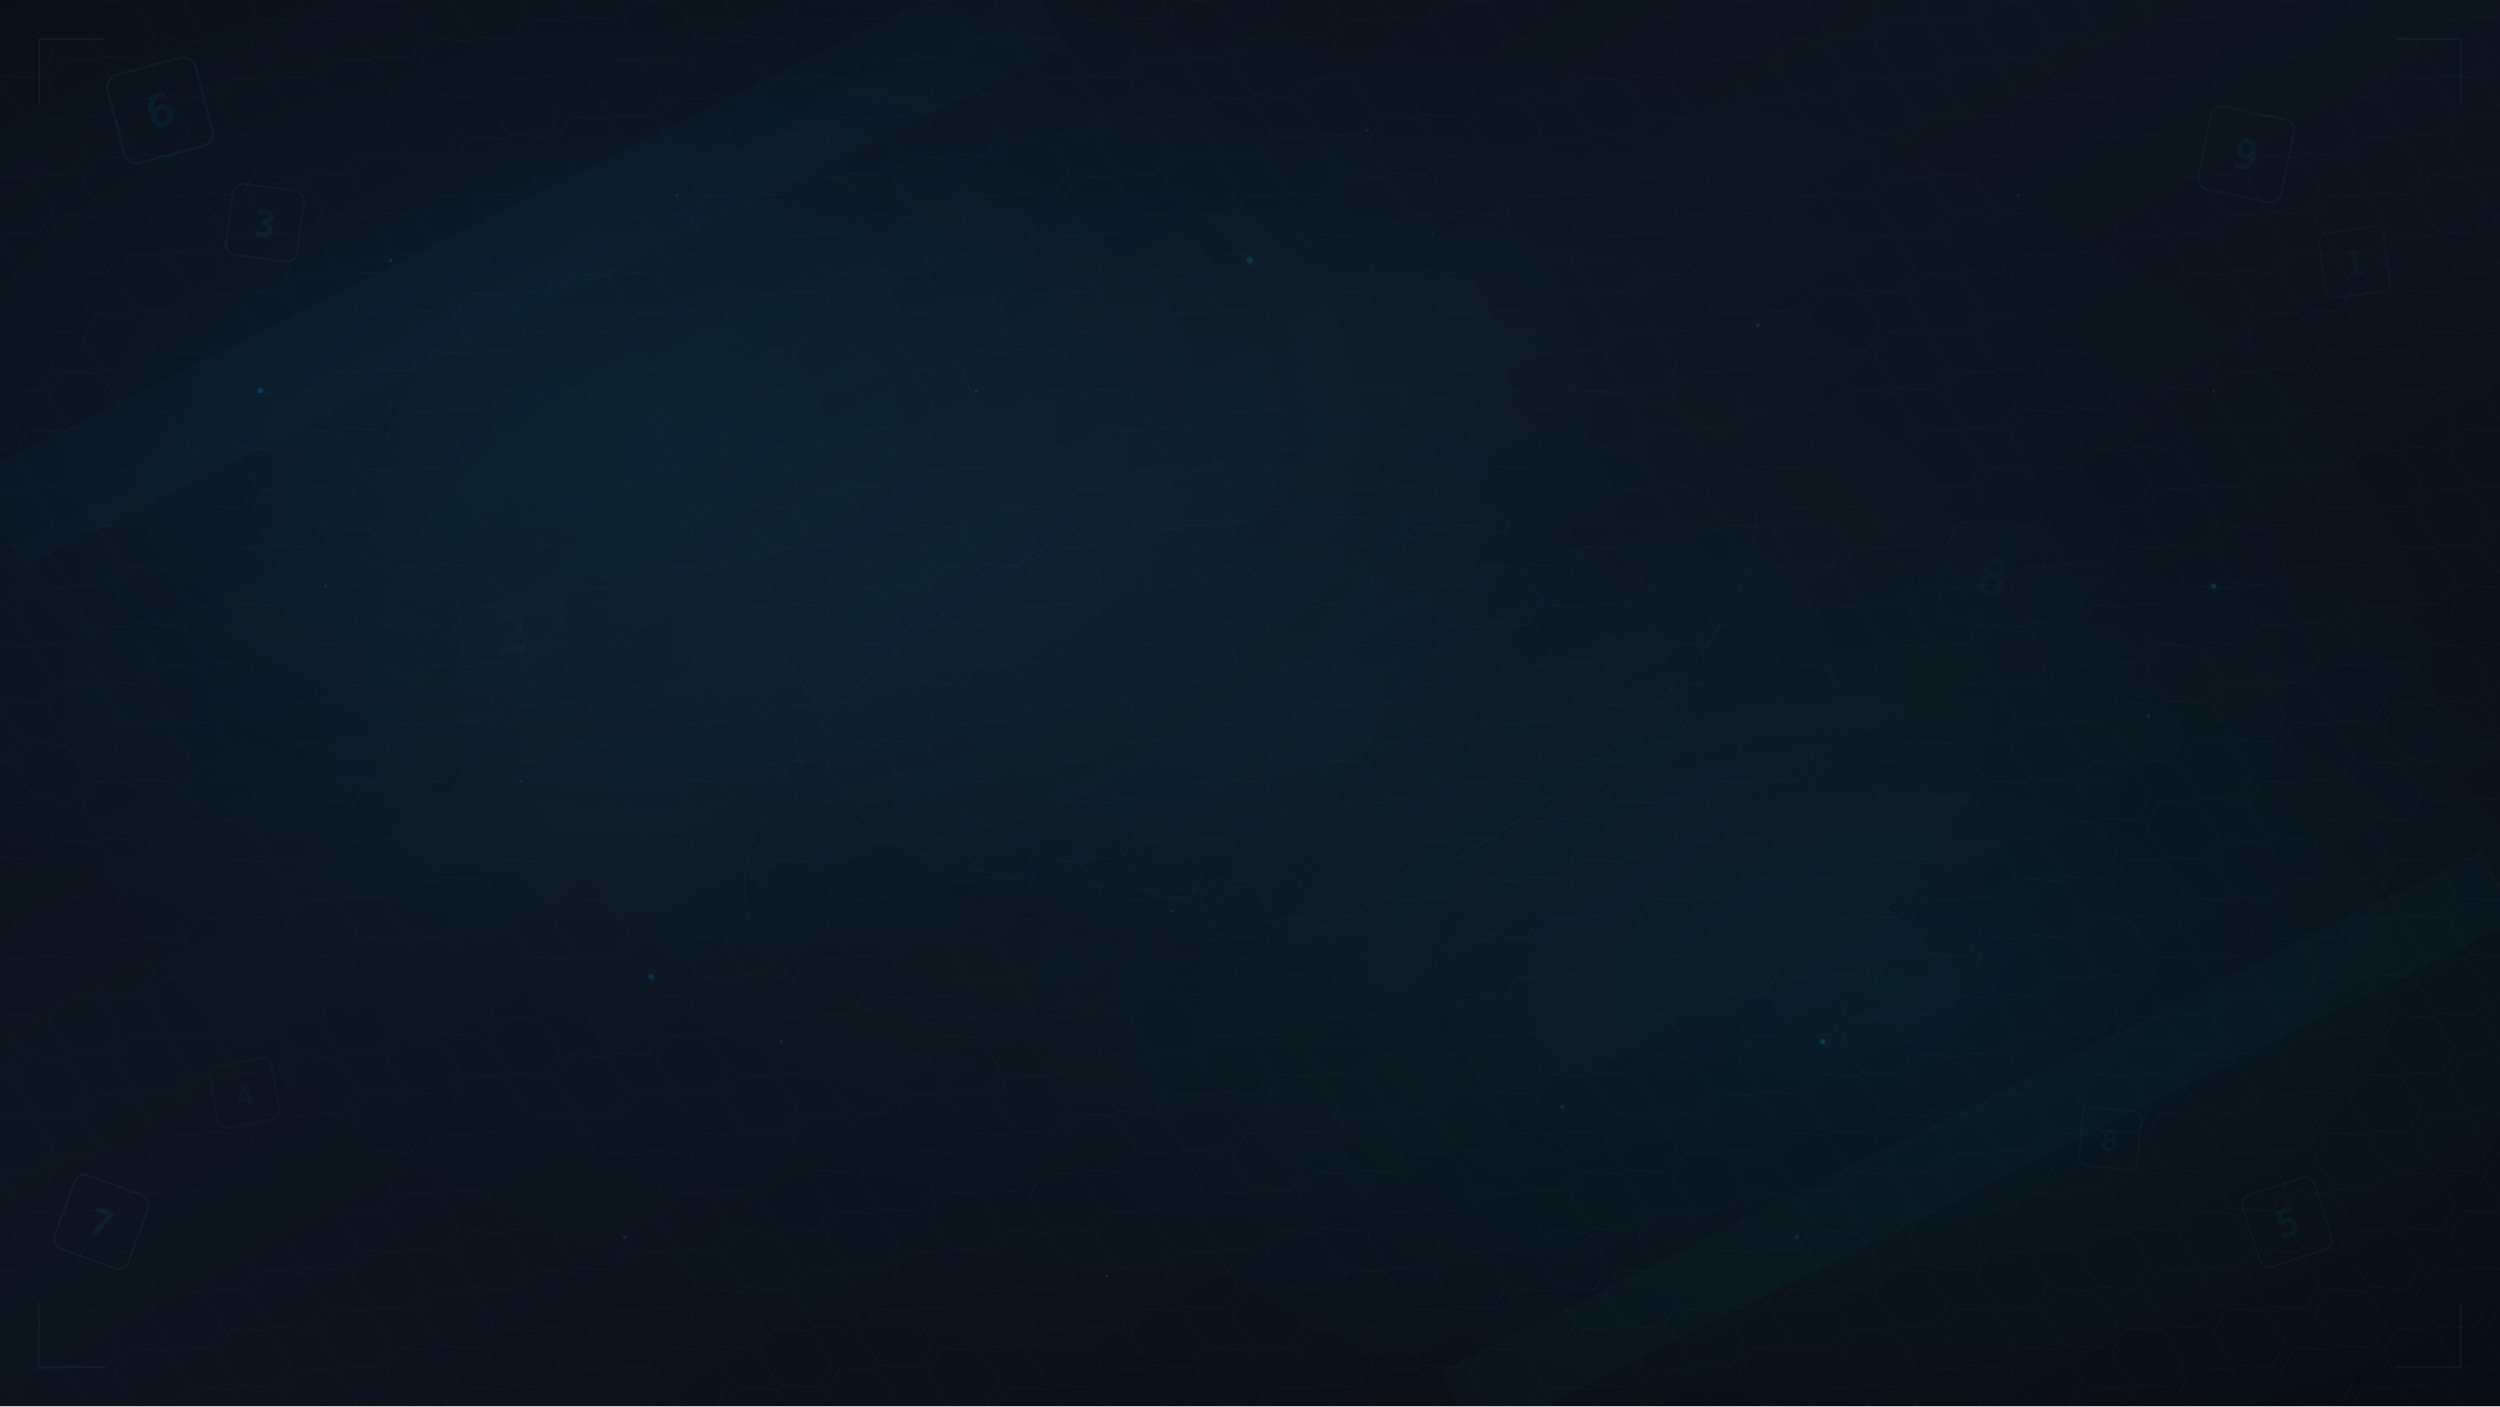
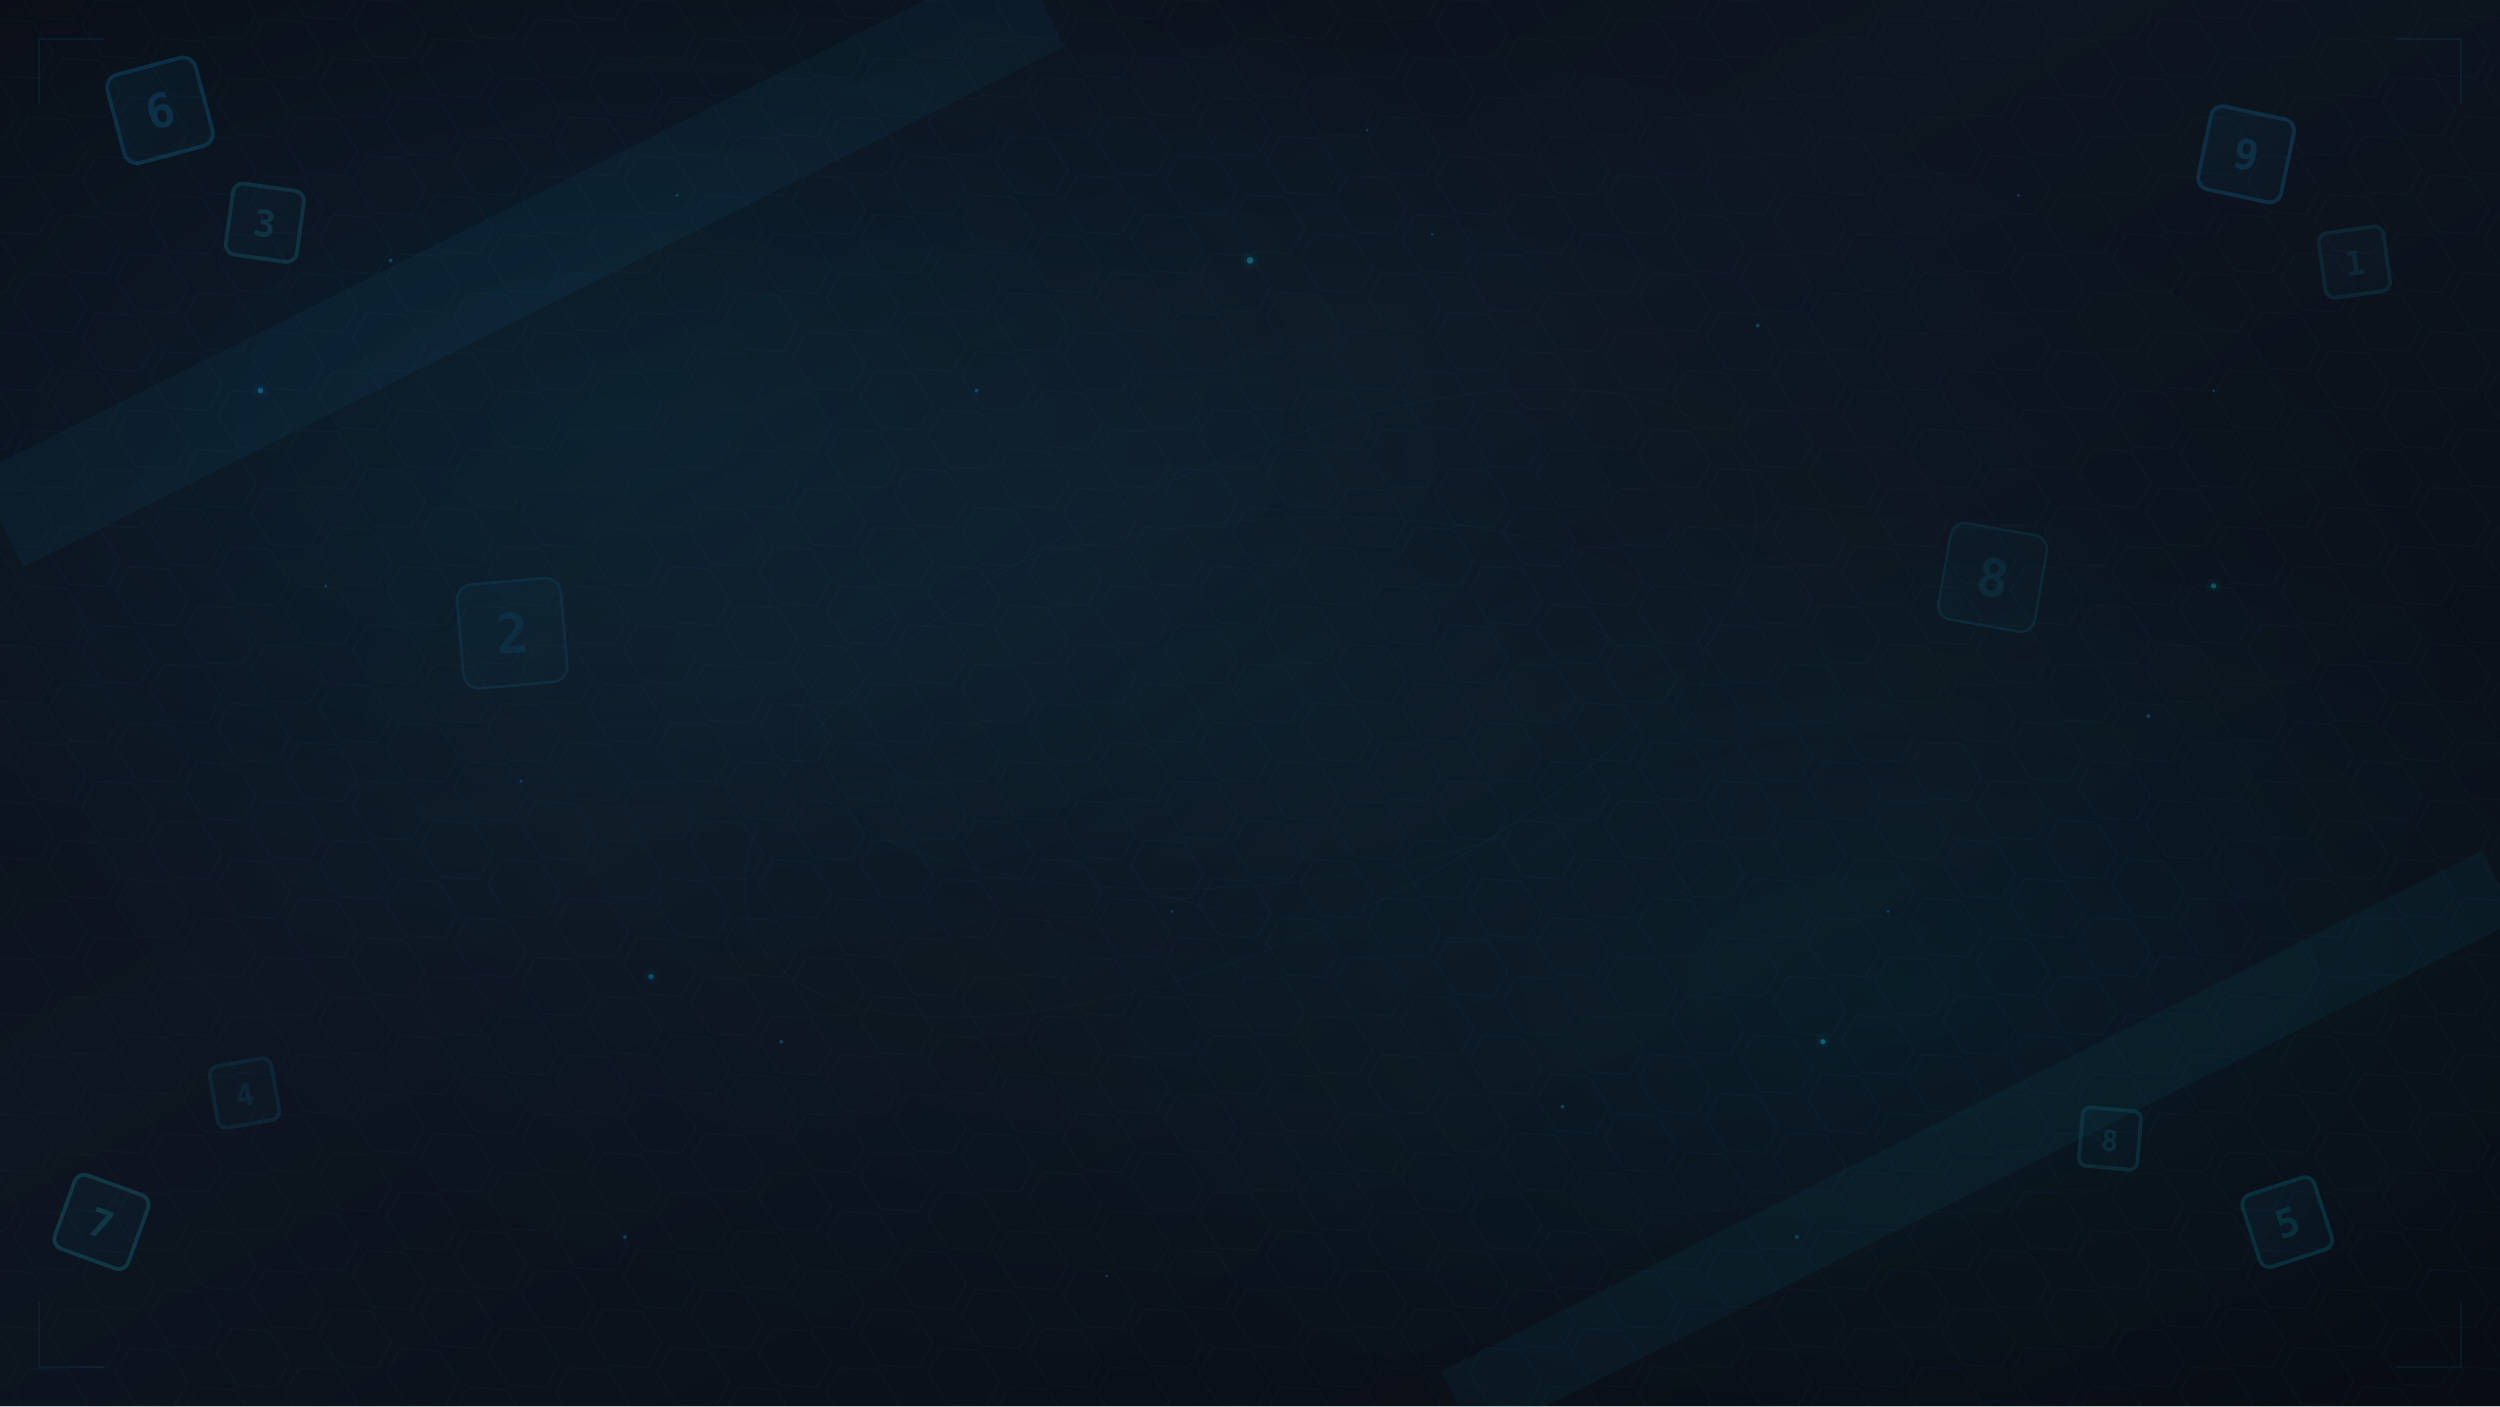
<svg xmlns="http://www.w3.org/2000/svg" width="1920" height="1080" viewBox="0 0 1920 1080">
  <defs>
    <linearGradient id="bg" x1="0" y1="0" x2="1" y2="1">
      <stop offset="0%" stop-color="#0a0e17" />
      <stop offset="40%" stop-color="#0d1520" />
      <stop offset="100%" stop-color="#080c14" />
    </linearGradient>
    <radialGradient id="glow1" cx="25%" cy="30%" r="40%">
      <stop offset="0%" stop-color="#0ea5e9" stop-opacity="0.08" />
      <stop offset="100%" stop-color="#0ea5e9" stop-opacity="0" />
    </radialGradient>
    <radialGradient id="glow2" cx="75%" cy="70%" r="35%">
      <stop offset="0%" stop-color="#06b6d4" stop-opacity="0.06" />
      <stop offset="100%" stop-color="#06b6d4" stop-opacity="0" />
    </radialGradient>
    <radialGradient id="glow3" cx="50%" cy="50%" r="50%">
      <stop offset="0%" stop-color="#22d3ee" stop-opacity="0.04" />
      <stop offset="100%" stop-color="#22d3ee" stop-opacity="0" />
    </radialGradient>
    <linearGradient id="diceGrad" x1="0" y1="0" x2="1" y2="1">
-       <stop offset="0%" stop-color="#0ea5e9" stop-opacity="0.12" />
-       <stop offset="100%" stop-color="#06b6d4" stop-opacity="0.06" />
+       <stop offset="0%" stop-color="#0ea5e9" stop-opacity="0.3" />
+       <stop offset="100%" stop-color="#06b6d4" stop-opacity="0.15" />
    </linearGradient>
    <filter id="glow" x="-50%" y="-50%" width="200%" height="200%">
      <feGaussianBlur stdDeviation="3" result="blur" />
      <feMerge>
+         <feMergeNode in="blur" />
+         <feMergeNode in="SourceGraphic" />
+       </feMerge>
+     </filter>
+     <filter id="textGlow" x="-50%" y="-50%" width="200%" height="200%">
+       <feGaussianBlur stdDeviation="8" result="blur" />
+       <feMerge>
+         <feMergeNode in="blur" />
        <feMergeNode in="blur" />
        <feMergeNode in="SourceGraphic" />
      </feMerge>
    </filter>
    <pattern id="hexGrid" x="0" y="0" width="60" height="52" patternUnits="userSpaceOnUse" patternTransform="rotate(30)">
      <polygon points="30,2 56,15 56,37 30,50 4,37 4,15" fill="none" stroke="#1e3a5f" stroke-width="0.4" opacity="0.25" />
    </pattern>
  </defs>
  <rect width="1920" height="1080" fill="url(#bg)" />
  <rect width="1920" height="1080" fill="url(#hexGrid)" />
  <rect width="1920" height="1080" fill="url(#glow1)" />
  <rect width="1920" height="1080" fill="url(#glow2)" />
  <rect width="1920" height="1080" fill="url(#glow3)" />
-   <g transform="translate(80, 60) rotate(-15)" opacity="0.07">
-     <rect width="70" height="70" rx="10" fill="none" stroke="#0ea5e9" stroke-width="2" />
+   <g transform="translate(80, 60) rotate(-15)" opacity="0.2">
+     <rect width="70" height="70" rx="10" fill="url(#diceGrad)" stroke="#0ea5e9" stroke-width="3" />
    <text x="35" y="48" text-anchor="middle" fill="#0ea5e9" font-family="monospace" font-size="36" font-weight="bold">6</text>
  </g>
-   <g transform="translate(180, 140) rotate(8)" opacity="0.05">
-     <rect width="55" height="55" rx="8" fill="none" stroke="#22d3ee" stroke-width="1.5" />
+   <g transform="translate(180, 140) rotate(8)" opacity="0.15">
+     <rect width="55" height="55" rx="8" fill="url(#diceGrad)" stroke="#22d3ee" stroke-width="3" />
    <text x="27.5" y="38" text-anchor="middle" fill="#22d3ee" font-family="monospace" font-size="28" font-weight="bold">3</text>
  </g>
-   <g transform="translate(1700, 80) rotate(12)" opacity="0.06">
-     <rect width="65" height="65" rx="9" fill="none" stroke="#0ea5e9" stroke-width="1.5" />
+   <g transform="translate(1700, 80) rotate(12)" opacity="0.18">
+     <rect width="65" height="65" rx="9" fill="url(#diceGrad)" stroke="#0ea5e9" stroke-width="3" />
    <text x="32.5" y="44" text-anchor="middle" fill="#0ea5e9" font-family="monospace" font-size="32" font-weight="bold">9</text>
  </g>
-   <g transform="translate(1780, 180) rotate(-8)" opacity="0.04">
-     <rect width="50" height="50" rx="7" fill="none" stroke="#06b6d4" stroke-width="1.5" />
+   <g transform="translate(1780, 180) rotate(-8)" opacity="0.12">
+     <rect width="50" height="50" rx="7" fill="url(#diceGrad)" stroke="#06b6d4" stroke-width="3" />
    <text x="25" y="35" text-anchor="middle" fill="#06b6d4" font-family="monospace" font-size="26" font-weight="bold">1</text>
  </g>
-   <g transform="translate(60, 900) rotate(20)" opacity="0.06">
-     <rect width="60" height="60" rx="8" fill="none" stroke="#22d3ee" stroke-width="1.5" />
+   <g transform="translate(60, 900) rotate(20)" opacity="0.18">
+     <rect width="60" height="60" rx="8" fill="url(#diceGrad)" stroke="#22d3ee" stroke-width="3" />
    <text x="30" y="42" text-anchor="middle" fill="#22d3ee" font-family="monospace" font-size="30" font-weight="bold">7</text>
  </g>
-   <g transform="translate(160, 820) rotate(-10)" opacity="0.04">
-     <rect width="48" height="48" rx="7" fill="none" stroke="#0ea5e9" stroke-width="1.5" />
+   <g transform="translate(160, 820) rotate(-10)" opacity="0.12">
+     <rect width="48" height="48" rx="7" fill="url(#diceGrad)" stroke="#0ea5e9" stroke-width="3" />
    <text x="24" y="34" text-anchor="middle" fill="#0ea5e9" font-family="monospace" font-size="24" font-weight="bold">4</text>
  </g>
-   <g transform="translate(1720, 920) rotate(-18)" opacity="0.06">
-     <rect width="58" height="58" rx="8" fill="none" stroke="#06b6d4" stroke-width="1.5" />
+   <g transform="translate(1720, 920) rotate(-18)" opacity="0.18">
+     <rect width="58" height="58" rx="8" fill="url(#diceGrad)" stroke="#06b6d4" stroke-width="3" />
    <text x="29" y="40" text-anchor="middle" fill="#06b6d4" font-family="monospace" font-size="30" font-weight="bold">5</text>
  </g>
-   <g transform="translate(1600, 850) rotate(5)" opacity="0.04">
-     <rect width="45" height="45" rx="6" fill="none" stroke="#22d3ee" stroke-width="1.5" />
+   <g transform="translate(1600, 850) rotate(5)" opacity="0.12">
+     <rect width="45" height="45" rx="6" fill="url(#diceGrad)" stroke="#22d3ee" stroke-width="3" />
    <text x="22.5" y="32" text-anchor="middle" fill="#22d3ee" font-family="monospace" font-size="22" font-weight="bold">8</text>
  </g>
-   <g transform="translate(350, 450) rotate(-5)" opacity="0.035">
-     <rect width="80" height="80" rx="12" fill="url(#diceGrad)" stroke="#0ea5e9" stroke-width="1" />
+   <g transform="translate(350, 450) rotate(-5)" opacity="0.12">
+     <rect width="80" height="80" rx="12" fill="url(#diceGrad)" stroke="#0ea5e9" stroke-width="2" />
    <text x="40" y="55" text-anchor="middle" fill="#0ea5e9" font-family="monospace" font-size="42" font-weight="bold">2</text>
  </g>
-   <g transform="translate(1500, 400) rotate(10)" opacity="0.035">
-     <rect width="75" height="75" rx="11" fill="url(#diceGrad)" stroke="#06b6d4" stroke-width="1" />
+   <g transform="translate(1500, 400) rotate(10)" opacity="0.12">
+     <rect width="75" height="75" rx="11" fill="url(#diceGrad)" stroke="#06b6d4" stroke-width="2" />
    <text x="37.5" y="52" text-anchor="middle" fill="#06b6d4" font-family="monospace" font-size="40" font-weight="bold">8</text>
  </g>
  <g transform="translate(960, 540)" opacity="0.04">
    <ellipse cx="0" cy="0" rx="420" ry="180" fill="none" stroke="#0ea5e9" stroke-width="0.8" transform="rotate(-25)" />
    <ellipse cx="0" cy="0" rx="380" ry="160" fill="none" stroke="#06b6d4" stroke-width="0.5" transform="rotate(15)" />
    <ellipse cx="0" cy="0" rx="350" ry="140" fill="none" stroke="#22d3ee" stroke-width="0.5" transform="rotate(-5)" />
  </g>
-   <g opacity="0.15" fill="#0ea5e9">
+   <g opacity="0.3" fill="#0ea5e9">
    <circle cx="300" cy="200" r="1.5" />
    <circle cx="520" cy="150" r="1" />
    <circle cx="750" cy="300" r="1.5" />
    <circle cx="1100" cy="180" r="1" />
    <circle cx="1350" cy="250" r="1.5" />
    <circle cx="1550" cy="150" r="1" />
    <circle cx="400" cy="600" r="1" />
    <circle cx="600" cy="800" r="1.5" />
    <circle cx="900" cy="700" r="1" />
    <circle cx="1200" cy="850" r="1.5" />
    <circle cx="1450" cy="700" r="1" />
    <circle cx="1650" cy="550" r="1.5" />
    <circle cx="250" cy="450" r="1" />
    <circle cx="1700" cy="300" r="1" />
    <circle cx="480" cy="950" r="1.5" />
    <circle cx="1050" cy="100" r="1" />
    <circle cx="850" cy="980" r="1" />
    <circle cx="1380" cy="950" r="1.5" />
  </g>
  <g filter="url(#glow)">
-     <circle cx="200" cy="300" r="2" fill="#0ea5e9" opacity="0.2" />
-     <circle cx="1700" cy="450" r="2" fill="#06b6d4" opacity="0.15" />
-     <circle cx="960" cy="200" r="2.5" fill="#22d3ee" opacity="0.12" />
-     <circle cx="500" cy="750" r="2" fill="#0ea5e9" opacity="0.15" />
-     <circle cx="1400" cy="800" r="2" fill="#06b6d4" opacity="0.18" />
+     <circle cx="200" cy="300" r="2" fill="#0ea5e9" opacity="0.4" />
+     <circle cx="1700" cy="450" r="2" fill="#06b6d4" opacity="0.35" />
+     <circle cx="960" cy="200" r="2.5" fill="#22d3ee" opacity="0.3" />
+     <circle cx="500" cy="750" r="2" fill="#0ea5e9" opacity="0.35" />
+     <circle cx="1400" cy="800" r="2" fill="#06b6d4" opacity="0.4" />
  </g>
-   <g opacity="0.02">
+   <g opacity="0.05">
    <line x1="0" y1="400" x2="800" y2="0" stroke="#0ea5e9" stroke-width="80" />
    <line x1="1120" y1="1080" x2="1920" y2="680" stroke="#06b6d4" stroke-width="60" />
  </g>
  <g stroke="#0ea5e9" stroke-width="1.5" fill="none" opacity="0.08">
    <path d="M 30 80 L 30 30 L 80 30" />
    <path d="M 1840 30 L 1890 30 L 1890 80" />
    <path d="M 1890 1000 L 1890 1050 L 1840 1050" />
    <path d="M 80 1050 L 30 1050 L 30 1000" />
  </g>
  <g opacity="0.015" stroke="#0ea5e9" stroke-width="0.5">
    <line x1="0" y1="200" x2="1920" y2="200" />
    <line x1="0" y1="400" x2="1920" y2="400" />
    <line x1="0" y1="600" x2="1920" y2="600" />
    <line x1="0" y1="800" x2="1920" y2="800" />
  </g>
</svg>
